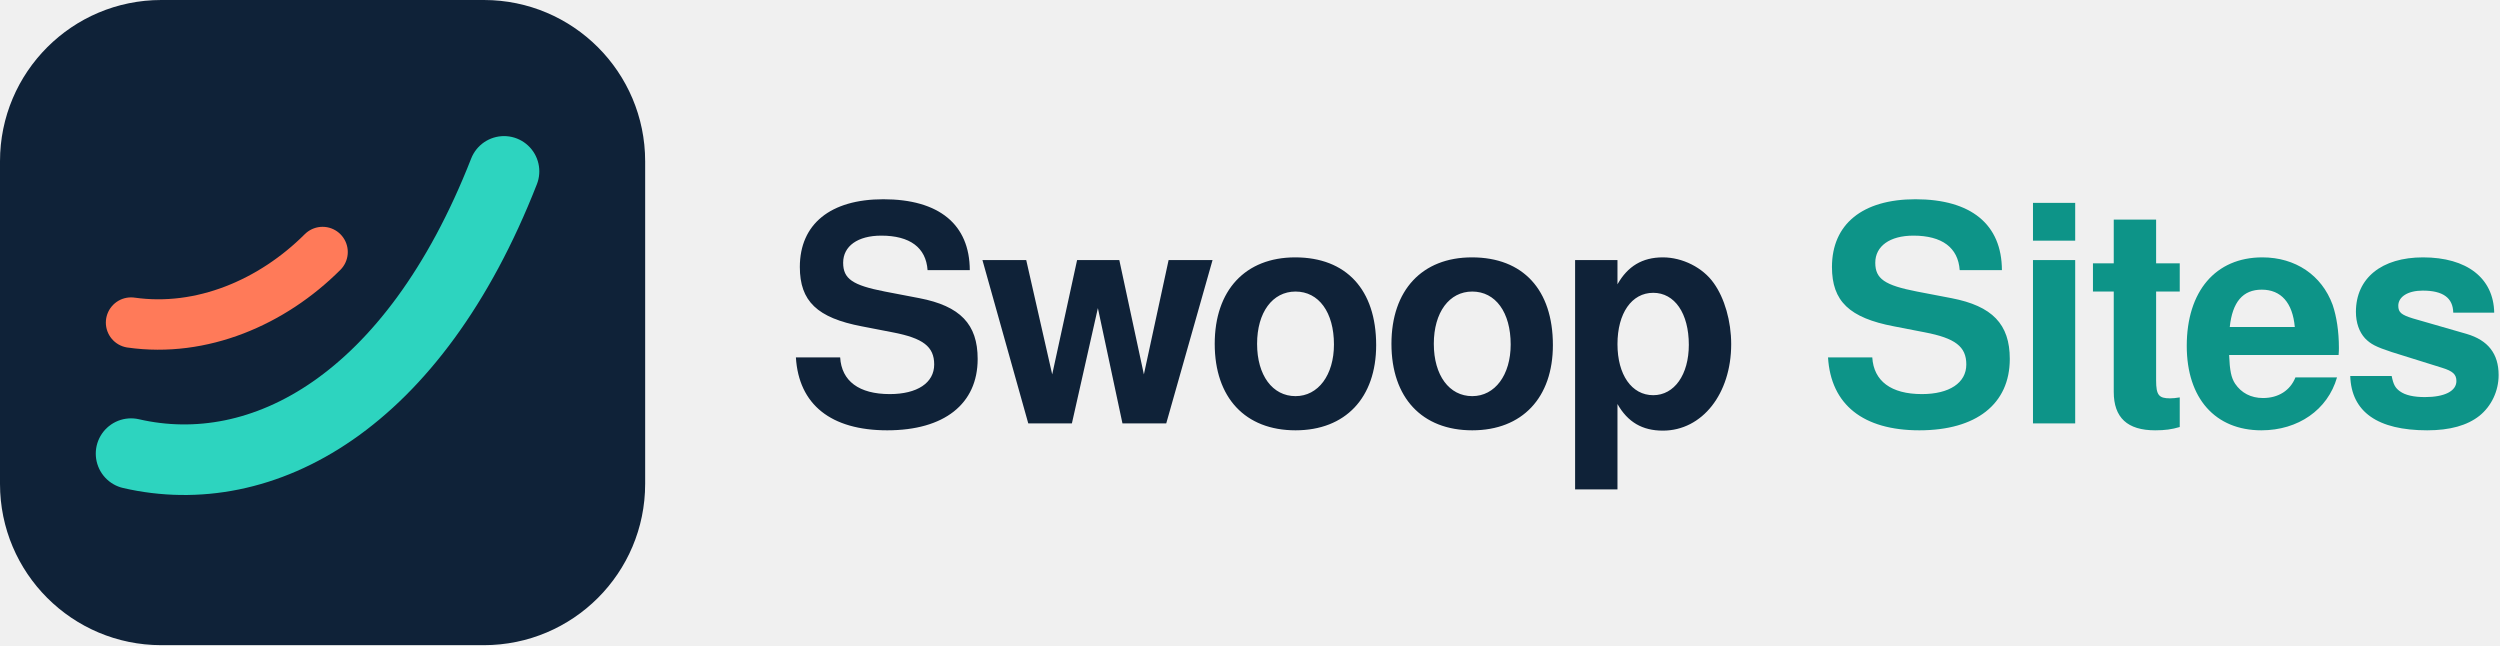
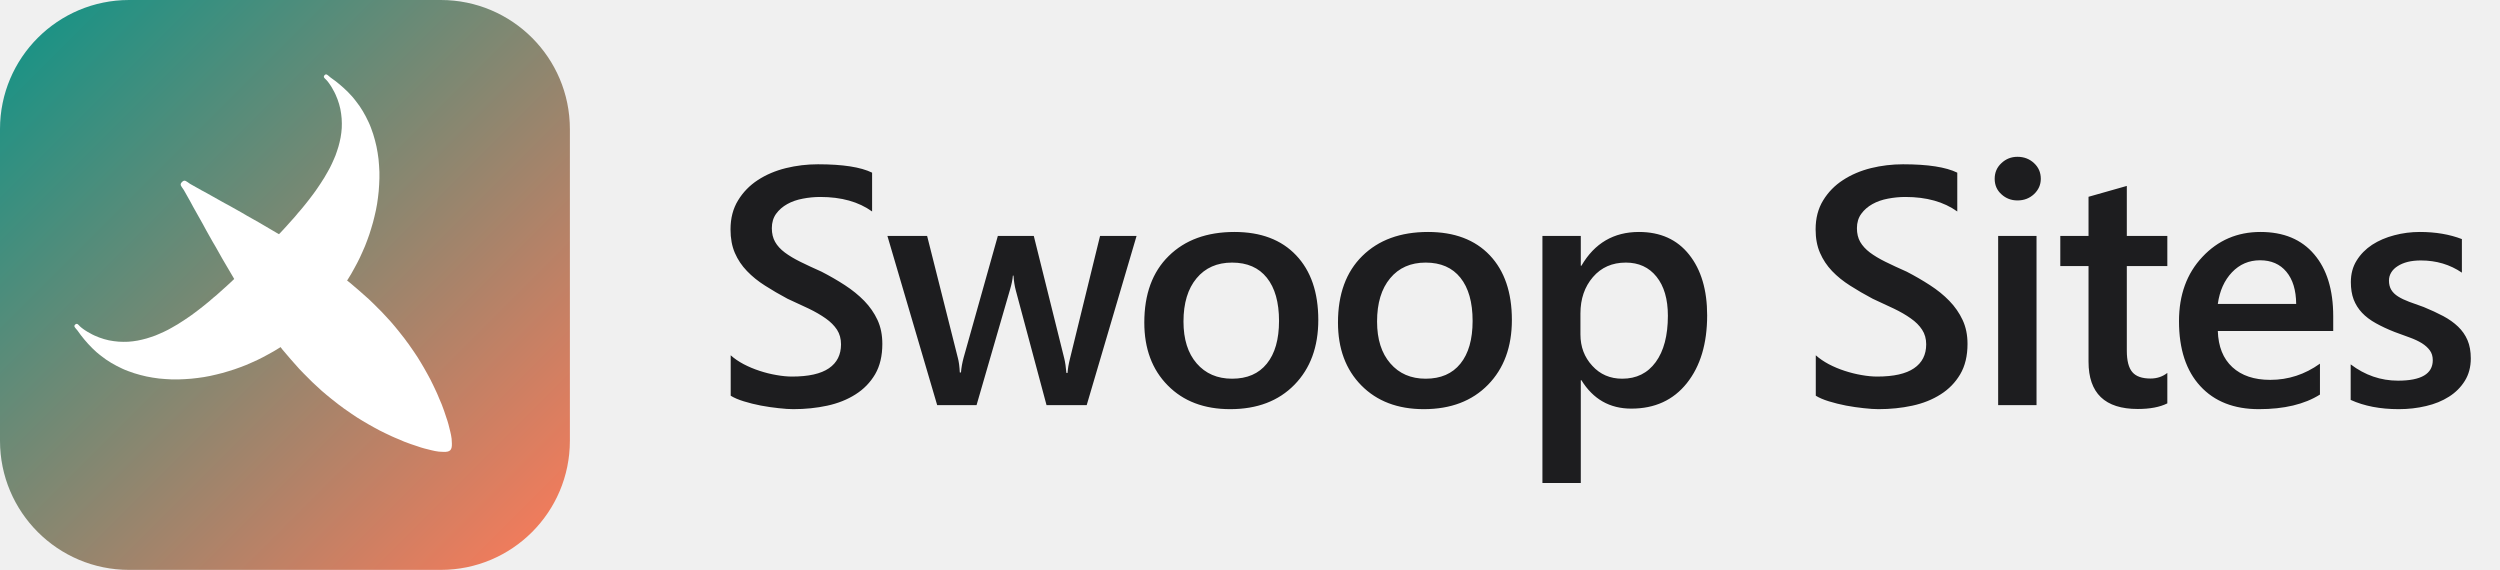
- <svg xmlns="http://www.w3.org/2000/svg" viewBox="0 0 248 64" width="248" height="64" role="img" aria-label="Swoop Sites">
-   <style>
-     .w{fill:#0f2238;font-family:'Bricolage Grotesque','Segoe UI',system-ui,-apple-system,Helvetica,Arial,sans-serif;font-weight:800;font-size:30px;letter-spacing:-0.8px}
-     .w2{fill:#0d9488}
-     @media (prefers-color-scheme: dark){.w{fill:#f4f7fb}.w2{fill:#2dd4bf}}
-   </style>
-   <rect width="64" height="64" rx="16" fill="#0f2238" />
-   <path d="M13 45 C26 48 41 40 50 17" fill="none" stroke="#2dd4bf" stroke-width="7" stroke-linecap="round" />
-   <path d="M13 32 C20 33 27 30 32 25" fill="none" stroke="#ff7a59" stroke-width="5" stroke-linecap="round" />
-   <text x="78" y="42" class="w">Swoop <tspan class="w2">Sites</tspan>
-   </text>
+ <svg xmlns="http://www.w3.org/2000/svg" viewBox="0 0 280.76 64" width="280.76" height="64" role="img" aria-label="Swoop Sites">
+   <g>
+     <defs>
+       <linearGradient id="Alkt" gradientUnits="userSpaceOnUse" x1="0" y1="0" x2="64" y2="64">
+         <stop offset="0" stop-color="#0d9488" />
+         <stop offset="1" stop-color="#ff7a59" />
+       </linearGradient>
+     </defs>
+     <rect width="64" height="64" rx="14.5" fill="url(#Alkt)" />
+     <g fill="#fff" transform="translate(3.5 3.5)">
+       <path d="M4.85 33.13C4.86 33.26 5.09 33.47 5.21 33.63C5.33 33.8 5.45 33.97 5.58 34.14C5.71 34.31 5.84 34.47 5.98 34.64C6.11 34.8 6.25 34.96 6.4 35.12C6.54 35.28 6.7 35.44 6.85 35.59C7.01 35.75 7.17 35.9 7.34 36.05C7.51 36.19 7.68 36.34 7.86 36.47C8.03 36.61 8.22 36.75 8.41 36.88C8.6 37.01 8.79 37.13 8.99 37.25C9.19 37.37 9.39 37.48 9.6 37.59C9.8 37.7 10.01 37.8 10.23 37.9C10.44 38 10.66 38.09 10.88 38.17C11.11 38.26 11.33 38.34 11.56 38.41C11.78 38.48 12.01 38.55 12.25 38.61C12.48 38.67 12.71 38.73 12.95 38.78C13.18 38.83 13.42 38.87 13.66 38.91C13.89 38.95 14.13 38.98 14.37 39.01C14.61 39.03 14.85 39.06 15.09 39.07C15.33 39.09 15.57 39.1 15.81 39.11C16.05 39.11 16.29 39.11 16.53 39.11C16.77 39.1 17.01 39.1 17.25 39.08C17.49 39.07 17.73 39.05 17.97 39.03C18.21 39.01 18.45 38.98 18.68 38.95C18.92 38.92 19.15 38.88 19.39 38.85C19.62 38.81 19.86 38.76 20.09 38.72C20.32 38.67 20.56 38.62 20.79 38.56C21.02 38.51 21.25 38.45 21.47 38.39C21.7 38.33 21.93 38.26 22.15 38.19C22.38 38.12 22.6 38.05 22.82 37.98C23.05 37.9 23.27 37.82 23.49 37.74C23.71 37.66 23.92 37.57 24.14 37.49C24.36 37.4 24.57 37.31 24.78 37.21C25 37.12 25.21 37.02 25.42 36.92C25.63 36.82 25.83 36.71 26.04 36.61C26.25 36.5 26.45 36.39 26.65 36.28C26.86 36.17 27.06 36.05 27.26 35.94C27.46 35.82 27.65 35.7 27.85 35.58C28.04 35.45 28.24 35.33 28.43 35.2C28.62 35.07 28.81 34.94 29 34.81C29.18 34.67 29.37 34.54 29.55 34.4C29.73 34.26 29.92 34.12 30.1 33.98C30.27 33.83 30.45 33.69 30.63 33.54C30.8 33.39 30.97 33.24 31.15 33.09C31.32 32.94 31.49 32.78 31.65 32.62C31.82 32.47 31.98 32.31 32.14 32.14C32.31 31.98 32.47 31.82 32.62 31.65C32.78 31.49 32.94 31.32 33.09 31.15C33.24 30.97 33.39 30.8 33.54 30.63C33.69 30.45 33.83 30.27 33.98 30.1C34.12 29.92 34.26 29.73 34.4 29.55C34.54 29.37 34.67 29.18 34.81 29C34.94 28.81 35.07 28.62 35.2 28.43C35.33 28.24 35.45 28.04 35.58 27.85C35.7 27.65 35.82 27.46 35.94 27.26C36.05 27.06 36.17 26.86 36.28 26.65C36.39 26.45 36.5 26.25 36.61 26.04C36.71 25.83 36.82 25.63 36.92 25.42C37.02 25.21 37.12 25 37.21 24.78C37.31 24.57 37.4 24.36 37.49 24.14C37.57 23.92 37.66 23.71 37.74 23.49C37.82 23.27 37.9 23.05 37.98 22.82C38.05 22.6 38.12 22.38 38.19 22.15C38.26 21.93 38.33 21.7 38.39 21.47C38.45 21.25 38.51 21.02 38.56 20.79C38.62 20.56 38.67 20.32 38.72 20.09C38.76 19.86 38.81 19.62 38.85 19.39C38.88 19.15 38.92 18.92 38.95 18.68C38.98 18.45 39.01 18.21 39.03 17.97C39.05 17.73 39.07 17.49 39.08 17.25C39.1 17.01 39.1 16.77 39.11 16.53C39.11 16.29 39.11 16.05 39.11 15.81C39.1 15.57 39.09 15.33 39.07 15.09C39.06 14.85 39.03 14.61 39.01 14.37C38.98 14.13 38.95 13.89 38.91 13.66C38.87 13.42 38.83 13.18 38.78 12.95C38.73 12.71 38.67 12.48 38.61 12.25C38.55 12.01 38.48 11.78 38.41 11.56C38.34 11.33 38.26 11.11 38.17 10.88C38.09 10.66 38 10.44 37.9 10.23C37.8 10.01 37.7 9.8 37.59 9.6C37.48 9.39 37.37 9.19 37.25 8.99C37.13 8.79 37.01 8.6 36.88 8.41C36.75 8.22 36.61 8.03 36.47 7.86C36.34 7.68 36.19 7.51 36.05 7.34C35.9 7.17 35.75 7.01 35.59 6.85C35.44 6.7 35.28 6.54 35.12 6.4C34.96 6.25 34.8 6.11 34.64 5.98C34.47 5.84 34.31 5.71 34.14 5.58C33.97 5.45 33.8 5.33 33.63 5.21C33.47 5.09 33.26 4.86 33.13 4.85C33.01 4.84 32.84 5.02 32.87 5.15C32.89 5.27 33.14 5.44 33.26 5.6C33.39 5.75 33.5 5.92 33.61 6.08C33.72 6.25 33.82 6.41 33.91 6.59C34.01 6.76 34.1 6.93 34.18 7.11C34.26 7.28 34.33 7.46 34.4 7.64C34.46 7.82 34.52 8 34.58 8.18C34.63 8.36 34.68 8.54 34.72 8.73C34.76 8.91 34.79 9.09 34.81 9.27C34.84 9.45 34.86 9.64 34.87 9.82C34.88 10 34.89 10.18 34.89 10.36C34.89 10.54 34.89 10.72 34.88 10.89C34.87 11.07 34.85 11.25 34.83 11.42C34.81 11.6 34.78 11.77 34.75 11.95C34.72 12.12 34.68 12.29 34.64 12.46C34.6 12.63 34.56 12.8 34.51 12.96C34.46 13.13 34.41 13.3 34.35 13.46C34.3 13.62 34.24 13.79 34.18 13.95C34.12 14.11 34.05 14.27 33.98 14.42C33.91 14.58 33.84 14.74 33.77 14.89C33.69 15.05 33.62 15.2 33.54 15.36C33.46 15.51 33.38 15.66 33.29 15.81C33.21 15.97 33.12 16.11 33.03 16.26C32.95 16.41 32.86 16.56 32.76 16.7C32.67 16.85 32.58 17 32.48 17.14C32.39 17.28 32.29 17.43 32.19 17.57C32.1 17.71 32 17.85 31.9 17.99C31.79 18.13 31.69 18.27 31.59 18.41C31.49 18.55 31.38 18.69 31.28 18.82C31.17 18.96 31.06 19.1 30.96 19.23C30.85 19.37 30.74 19.5 30.63 19.64C30.52 19.77 30.41 19.9 30.3 20.04C30.19 20.17 30.08 20.3 29.96 20.43C29.85 20.57 29.74 20.7 29.63 20.83C29.51 20.96 29.4 21.09 29.28 21.22C29.17 21.35 29.05 21.48 28.94 21.6C28.82 21.73 28.71 21.86 28.59 21.99C28.47 22.12 28.35 22.24 28.24 22.37C28.12 22.5 28 22.62 27.88 22.75C27.77 22.88 27.65 23 27.53 23.13C27.41 23.25 27.29 23.38 27.17 23.5C27.05 23.63 26.93 23.75 26.81 23.88C26.69 24 26.57 24.13 26.45 24.25C26.33 24.37 26.21 24.5 26.09 24.62C25.96 24.74 25.84 24.87 25.72 24.99C25.6 25.11 25.48 25.23 25.36 25.36C25.23 25.48 25.11 25.6 24.99 25.72C24.87 25.84 24.74 25.96 24.62 26.09C24.5 26.21 24.37 26.33 24.25 26.45C24.13 26.57 24 26.69 23.88 26.81C23.75 26.93 23.63 27.05 23.5 27.17C23.38 27.29 23.25 27.41 23.13 27.53C23 27.65 22.88 27.77 22.75 27.88C22.62 28 22.5 28.12 22.37 28.24C22.24 28.35 22.12 28.47 21.99 28.59C21.86 28.71 21.73 28.82 21.6 28.94C21.48 29.05 21.35 29.17 21.22 29.28C21.09 29.4 20.96 29.51 20.83 29.63C20.7 29.74 20.57 29.85 20.43 29.96C20.3 30.08 20.17 30.19 20.04 30.3C19.9 30.41 19.77 30.52 19.64 30.63C19.5 30.74 19.37 30.85 19.23 30.96C19.1 31.06 18.96 31.17 18.82 31.28C18.69 31.38 18.55 31.49 18.41 31.59C18.27 31.69 18.13 31.79 17.99 31.9C17.85 32 17.71 32.1 17.57 32.19C17.43 32.29 17.28 32.39 17.14 32.48C17 32.58 16.85 32.67 16.7 32.76C16.56 32.86 16.41 32.95 16.26 33.03C16.11 33.12 15.97 33.21 15.81 33.29C15.66 33.38 15.51 33.46 15.36 33.54C15.2 33.62 15.05 33.69 14.89 33.77C14.74 33.84 14.58 33.91 14.42 33.98C14.27 34.05 14.11 34.12 13.95 34.18C13.79 34.24 13.62 34.3 13.46 34.35C13.3 34.41 13.13 34.46 12.96 34.51C12.8 34.56 12.63 34.6 12.46 34.64C12.29 34.68 12.12 34.72 11.95 34.75C11.77 34.78 11.6 34.81 11.42 34.83C11.25 34.85 11.07 34.87 10.89 34.88C10.72 34.89 10.54 34.89 10.36 34.89C10.18 34.89 10 34.88 9.82 34.87C9.64 34.86 9.45 34.84 9.27 34.81C9.09 34.79 8.91 34.76 8.73 34.72C8.54 34.68 8.36 34.63 8.18 34.58C8 34.52 7.82 34.46 7.64 34.4C7.46 34.33 7.28 34.26 7.11 34.18C6.93 34.1 6.76 34.01 6.59 33.91C6.41 33.82 6.25 33.72 6.08 33.61C5.92 33.5 5.75 33.39 5.6 33.26C5.44 33.14 5.27 32.89 5.15 32.87C5.02 32.84 4.84 33.01 4.85 33.13Z" />
+       <path d="M16.79 17.21C16.78 17.39 17.03 17.64 17.15 17.85C17.27 18.06 17.39 18.28 17.51 18.49C17.63 18.71 17.75 18.92 17.87 19.13C17.99 19.35 18.1 19.56 18.22 19.78C18.34 19.99 18.46 20.2 18.58 20.42C18.7 20.63 18.82 20.85 18.94 21.06C19.06 21.28 19.18 21.49 19.3 21.7C19.42 21.92 19.54 22.13 19.65 22.35C19.77 22.56 19.89 22.77 20.01 22.99C20.13 23.2 20.25 23.41 20.37 23.63C20.49 23.84 20.61 24.05 20.74 24.26C20.86 24.48 20.98 24.69 21.1 24.9C21.22 25.11 21.34 25.33 21.46 25.54C21.58 25.75 21.71 25.96 21.83 26.17C21.95 26.38 22.07 26.59 22.2 26.8C22.32 27.01 22.45 27.22 22.57 27.43C22.69 27.64 22.82 27.85 22.94 28.06C23.07 28.26 23.19 28.47 23.32 28.68C23.45 28.89 23.58 29.09 23.7 29.3C23.83 29.5 23.96 29.71 24.09 29.91C24.22 30.12 24.35 30.32 24.48 30.52C24.61 30.73 24.74 30.93 24.87 31.13C25 31.33 25.14 31.53 25.27 31.73C25.4 31.93 25.54 32.13 25.68 32.32C25.81 32.52 25.95 32.72 26.09 32.91C26.22 33.11 26.36 33.3 26.5 33.5C26.64 33.69 26.78 33.88 26.92 34.08C27.07 34.27 27.21 34.46 27.35 34.65C27.5 34.84 27.64 35.02 27.79 35.21C27.94 35.4 28.09 35.58 28.23 35.77C28.38 35.95 28.53 36.13 28.69 36.31C28.84 36.49 28.99 36.67 29.15 36.85C29.3 37.03 29.46 37.21 29.62 37.38C29.77 37.56 29.93 37.73 30.09 37.91C30.25 38.08 30.42 38.25 30.58 38.42C30.74 38.59 30.91 38.76 31.08 38.92C31.24 39.09 31.41 39.26 31.58 39.42C31.75 39.58 31.92 39.74 32.1 39.9C32.27 40.06 32.45 40.22 32.62 40.38C32.8 40.53 32.98 40.69 33.16 40.84C33.34 40.99 33.52 41.14 33.71 41.29C33.89 41.44 34.08 41.59 34.27 41.73C34.45 41.88 34.64 42.02 34.84 42.16C35.03 42.31 35.22 42.45 35.42 42.58C35.61 42.72 35.81 42.86 36.01 42.99C36.21 43.12 36.41 43.26 36.61 43.39C36.82 43.52 37.02 43.64 37.23 43.77C37.44 43.9 37.65 44.02 37.86 44.14C38.07 44.26 38.28 44.38 38.5 44.5C38.72 44.62 38.93 44.73 39.15 44.85C39.37 44.96 39.6 45.07 39.82 45.18C40.04 45.29 40.27 45.4 40.5 45.5C40.73 45.6 40.96 45.71 41.2 45.8C41.43 45.9 41.67 46 41.9 46.1C42.14 46.19 42.39 46.28 42.63 46.37C42.88 46.46 43.12 46.54 43.38 46.62C43.63 46.71 43.88 46.79 44.14 46.86C44.4 46.93 44.66 47 44.94 47.06C45.21 47.12 45.47 47.19 45.78 47.22C46.09 47.24 46.55 47.28 46.79 47.21C47.03 47.14 47.14 47.03 47.21 46.79C47.28 46.55 47.24 46.09 47.22 45.78C47.19 45.47 47.12 45.21 47.06 44.94C47 44.66 46.93 44.4 46.86 44.14C46.79 43.88 46.71 43.63 46.62 43.38C46.54 43.12 46.46 42.88 46.37 42.63C46.28 42.39 46.19 42.14 46.1 41.9C46 41.67 45.9 41.43 45.8 41.2C45.71 40.96 45.6 40.73 45.5 40.5C45.4 40.27 45.29 40.04 45.18 39.82C45.07 39.6 44.96 39.37 44.85 39.15C44.73 38.93 44.62 38.72 44.5 38.5C44.38 38.28 44.26 38.07 44.14 37.86C44.02 37.65 43.9 37.44 43.77 37.23C43.64 37.02 43.52 36.82 43.39 36.61C43.26 36.41 43.12 36.21 42.99 36.01C42.86 35.81 42.72 35.61 42.58 35.42C42.45 35.22 42.31 35.03 42.16 34.84C42.02 34.64 41.88 34.45 41.73 34.27C41.59 34.08 41.44 33.89 41.29 33.71C41.14 33.52 40.99 33.34 40.84 33.16C40.69 32.98 40.53 32.8 40.38 32.62C40.22 32.45 40.06 32.27 39.9 32.1C39.74 31.92 39.58 31.75 39.42 31.58C39.26 31.41 39.09 31.24 38.92 31.08C38.76 30.91 38.59 30.74 38.42 30.58C38.25 30.42 38.08 30.25 37.91 30.09C37.73 29.93 37.56 29.77 37.38 29.62C37.21 29.46 37.03 29.3 36.85 29.15C36.67 28.99 36.49 28.84 36.31 28.69C36.13 28.53 35.95 28.38 35.77 28.23C35.58 28.09 35.4 27.94 35.21 27.79C35.02 27.64 34.84 27.5 34.65 27.35C34.46 27.21 34.27 27.07 34.08 26.92C33.88 26.78 33.69 26.64 33.5 26.5C33.3 26.36 33.11 26.22 32.91 26.09C32.72 25.95 32.52 25.81 32.32 25.68C32.13 25.54 31.93 25.4 31.73 25.27C31.53 25.14 31.33 25 31.13 24.87C30.93 24.74 30.73 24.61 30.52 24.48C30.32 24.35 30.12 24.22 29.91 24.09C29.71 23.96 29.5 23.83 29.3 23.7C29.09 23.58 28.89 23.45 28.68 23.32C28.47 23.19 28.26 23.07 28.06 22.94C27.85 22.82 27.64 22.69 27.43 22.57C27.22 22.45 27.01 22.32 26.8 22.2C26.59 22.07 26.38 21.95 26.17 21.83C25.96 21.71 25.75 21.58 25.54 21.46C25.33 21.34 25.11 21.22 24.9 21.1C24.69 20.98 24.48 20.86 24.26 20.74C24.05 20.61 23.84 20.49 23.63 20.37C23.41 20.25 23.2 20.13 22.99 20.01C22.77 19.89 22.56 19.77 22.35 19.65C22.13 19.54 21.92 19.42 21.7 19.3C21.49 19.18 21.28 19.06 21.06 18.94C20.85 18.82 20.63 18.7 20.42 18.58C20.2 18.46 19.99 18.34 19.78 18.22C19.56 18.1 19.35 17.99 19.13 17.87C18.92 17.75 18.71 17.63 18.49 17.51C18.28 17.39 18.06 17.27 17.85 17.15C17.64 17.03 17.39 16.78 17.21 16.79C17.03 16.8 16.8 17.03 16.79 17.21Z" />
+     </g>
+   </g>
+   <path fill="#1d1d1f" d="M82.06 44.44V39.9Q82.67 40.45 83.52 40.9Q84.36 41.34 85.31 41.65Q86.25 41.96 87.2 42.12Q88.15 42.29 88.94 42.29Q91.73 42.29 93.09 41.36Q94.45 40.43 94.45 38.67Q94.45 37.73 94 37.03Q93.54 36.33 92.73 35.76Q91.91 35.18 90.81 34.65Q89.7 34.13 88.44 33.55Q87.09 32.83 85.92 32.08Q84.75 31.34 83.89 30.44Q83.02 29.54 82.53 28.41Q82.04 27.28 82.04 25.76Q82.04 23.88 82.89 22.5Q83.73 21.12 85.11 20.22Q86.49 19.32 88.26 18.88Q90.02 18.45 91.86 18.45Q96.03 18.45 97.94 19.39V23.75Q95.68 22.12 92.12 22.12Q91.13 22.12 90.16 22.31Q89.18 22.49 88.41 22.92Q87.64 23.35 87.16 24.01Q86.68 24.68 86.68 25.63Q86.68 26.52 87.05 27.17Q87.42 27.82 88.14 28.36Q88.85 28.89 89.88 29.4Q90.91 29.91 92.26 30.51Q93.66 31.23 94.89 32.03Q96.12 32.83 97.06 33.79Q98 34.76 98.55 35.94Q99.09 37.11 99.09 38.62Q99.09 40.64 98.28 42.03Q97.46 43.42 96.08 44.29Q94.7 45.17 92.9 45.56Q91.1 45.95 89.09 45.95Q88.42 45.95 87.45 45.84Q86.48 45.74 85.46 45.55Q84.43 45.35 83.53 45.07Q82.62 44.79 82.06 44.44Z M127.64 26.5 122.04 45.5H117.53L114.08 32.62Q113.88 31.88 113.82 30.95H113.75Q113.71 31.58 113.41 32.59L109.67 45.5H105.25L99.66 26.5H104.12L107.57 40.19Q107.74 40.81 107.79 41.83H107.92Q107.98 41.05 108.22 40.16L112.06 26.5H116.1L119.52 40.25Q119.68 40.9 119.76 41.88H119.89Q119.93 41.2 120.17 40.25L123.54 26.5Z M138.16 45.95Q133.76 45.95 131.14 43.28Q128.51 40.62 128.51 36.22Q128.51 31.44 131.25 28.75Q133.99 26.05 138.63 26.05Q143.08 26.05 145.56 28.67Q148.05 31.29 148.05 35.93Q148.05 40.47 145.37 43.21Q142.69 45.95 138.16 45.95ZM138.37 29.49Q135.84 29.49 134.38 31.25Q132.91 33.01 132.91 36.11Q132.91 39.1 134.39 40.81Q135.88 42.53 138.37 42.53Q140.91 42.53 142.27 40.84Q143.64 39.15 143.64 36.04Q143.64 32.9 142.27 31.19Q140.91 29.49 138.37 29.49Z M159.9 45.95Q155.51 45.95 152.88 43.28Q150.26 40.62 150.26 36.22Q150.26 31.44 152.99 28.75Q155.73 26.05 160.37 26.05Q164.82 26.05 167.31 28.67Q169.79 31.29 169.79 35.93Q169.79 40.47 167.11 43.21Q164.43 45.95 159.9 45.95ZM160.11 29.49Q157.58 29.49 156.12 31.25Q154.65 33.01 154.65 36.11Q154.65 39.1 156.14 40.81Q157.62 42.53 160.11 42.53Q162.65 42.53 164.01 40.84Q165.38 39.15 165.38 36.04Q165.38 32.9 164.01 31.19Q162.65 29.49 160.11 29.49Z M177.6 42.7H177.53V54.24H173.22V26.5H177.53V29.84H177.6Q179.81 26.05 184.06 26.05Q187.68 26.05 189.7 28.6Q191.72 31.14 191.72 35.42Q191.72 40.17 189.44 43.03Q187.16 45.89 183.2 45.89Q179.57 45.89 177.6 42.7ZM177.49 35.2V37.56Q177.49 39.64 178.82 41.08Q180.14 42.53 182.18 42.53Q184.58 42.53 185.94 40.67Q187.31 38.8 187.31 35.46Q187.31 32.66 186.03 31.07Q184.76 29.49 182.59 29.49Q180.29 29.49 178.89 31.12Q177.49 32.75 177.49 35.2Z M203.92 44.44V39.9Q204.54 40.45 205.38 40.9Q206.22 41.34 207.17 41.65Q208.12 41.96 209.06 42.12Q210.01 42.29 210.81 42.29Q213.59 42.29 214.95 41.36Q216.32 40.43 216.32 38.67Q216.32 37.73 215.86 37.03Q215.41 36.33 214.59 35.76Q213.78 35.18 212.67 34.65Q211.57 34.13 210.31 33.55Q208.95 32.83 207.78 32.08Q206.61 31.34 205.75 30.44Q204.89 29.54 204.4 28.41Q203.9 27.28 203.9 25.76Q203.9 23.88 204.75 22.5Q205.59 21.12 206.98 20.22Q208.36 19.32 210.12 18.88Q211.88 18.45 213.72 18.45Q217.89 18.45 219.81 19.39V23.75Q217.54 22.12 213.98 22.12Q213 22.12 212.02 22.31Q211.05 22.49 210.28 22.92Q209.51 23.35 209.03 24.01Q208.54 24.68 208.54 25.63Q208.54 26.52 208.91 27.17Q209.29 27.82 210 28.36Q210.71 28.89 211.74 29.4Q212.77 29.91 214.13 30.51Q215.52 31.23 216.75 32.03Q217.99 32.83 218.92 33.79Q219.86 34.76 220.41 35.94Q220.96 37.11 220.96 38.62Q220.96 40.64 220.14 42.03Q219.32 43.42 217.94 44.29Q216.56 45.17 214.76 45.56Q212.96 45.95 210.96 45.95Q210.29 45.95 209.31 45.84Q208.34 45.74 207.32 45.55Q206.3 45.35 205.39 45.07Q204.48 44.79 203.92 44.44Z M226.57 22.51Q225.52 22.51 224.77 21.82Q224.01 21.14 224.01 20.08Q224.01 19.02 224.77 18.32Q225.52 17.61 226.57 17.61Q227.67 17.61 228.43 18.32Q229.19 19.02 229.19 20.08Q229.19 21.08 228.43 21.8Q227.67 22.51 226.57 22.51ZM228.71 45.5H224.4V26.5H228.71Z M243.4 45.3Q242.14 45.93 240.08 45.93Q234.55 45.93 234.55 40.62V29.88H231.38V26.5H234.55V22.1L238.85 20.88V26.5H243.4V29.88H238.85V39.38Q238.85 41.07 239.47 41.79Q240.08 42.51 241.51 42.51Q242.6 42.51 243.4 41.88Z M262.03 37.17H249.07Q249.15 39.8 250.7 41.23Q252.25 42.66 254.96 42.66Q258 42.66 260.54 40.84V44.31Q257.94 45.95 253.68 45.95Q249.48 45.95 247.1 43.36Q244.71 40.77 244.71 36.07Q244.71 31.64 247.34 28.85Q249.96 26.05 253.86 26.05Q257.76 26.05 259.89 28.56Q262.03 31.06 262.03 35.52ZM257.87 34.13Q257.85 31.81 256.77 30.52Q255.7 29.23 253.81 29.23Q251.95 29.23 250.66 30.58Q249.37 31.94 249.07 34.13Z M263.99 44.91V40.92Q266.4 42.75 269.31 42.75Q273.21 42.75 273.21 40.45Q273.21 39.8 272.88 39.35Q272.54 38.89 271.98 38.54Q271.41 38.19 270.64 37.91Q269.87 37.63 268.92 37.28Q267.75 36.82 266.82 36.3Q265.88 35.78 265.26 35.12Q264.64 34.46 264.32 33.62Q264.01 32.79 264.01 31.68Q264.01 30.3 264.66 29.26Q265.31 28.21 266.4 27.49Q267.5 26.78 268.89 26.42Q270.28 26.05 271.76 26.05Q274.4 26.05 276.48 26.85V30.62Q274.47 29.25 271.87 29.25Q271.06 29.25 270.4 29.41Q269.74 29.58 269.28 29.88Q268.81 30.17 268.55 30.59Q268.29 31.01 268.29 31.51Q268.29 32.12 268.55 32.55Q268.81 32.98 269.32 33.3Q269.83 33.62 270.55 33.89Q271.26 34.16 272.19 34.48Q273.41 34.98 274.39 35.5Q275.36 36.02 276.05 36.68Q276.74 37.34 277.11 38.2Q277.48 39.06 277.48 40.25Q277.48 41.7 276.81 42.77Q276.14 43.85 275.03 44.55Q273.92 45.26 272.46 45.6Q271 45.95 269.39 45.95Q266.27 45.95 263.99 44.91Z" />
</svg>
